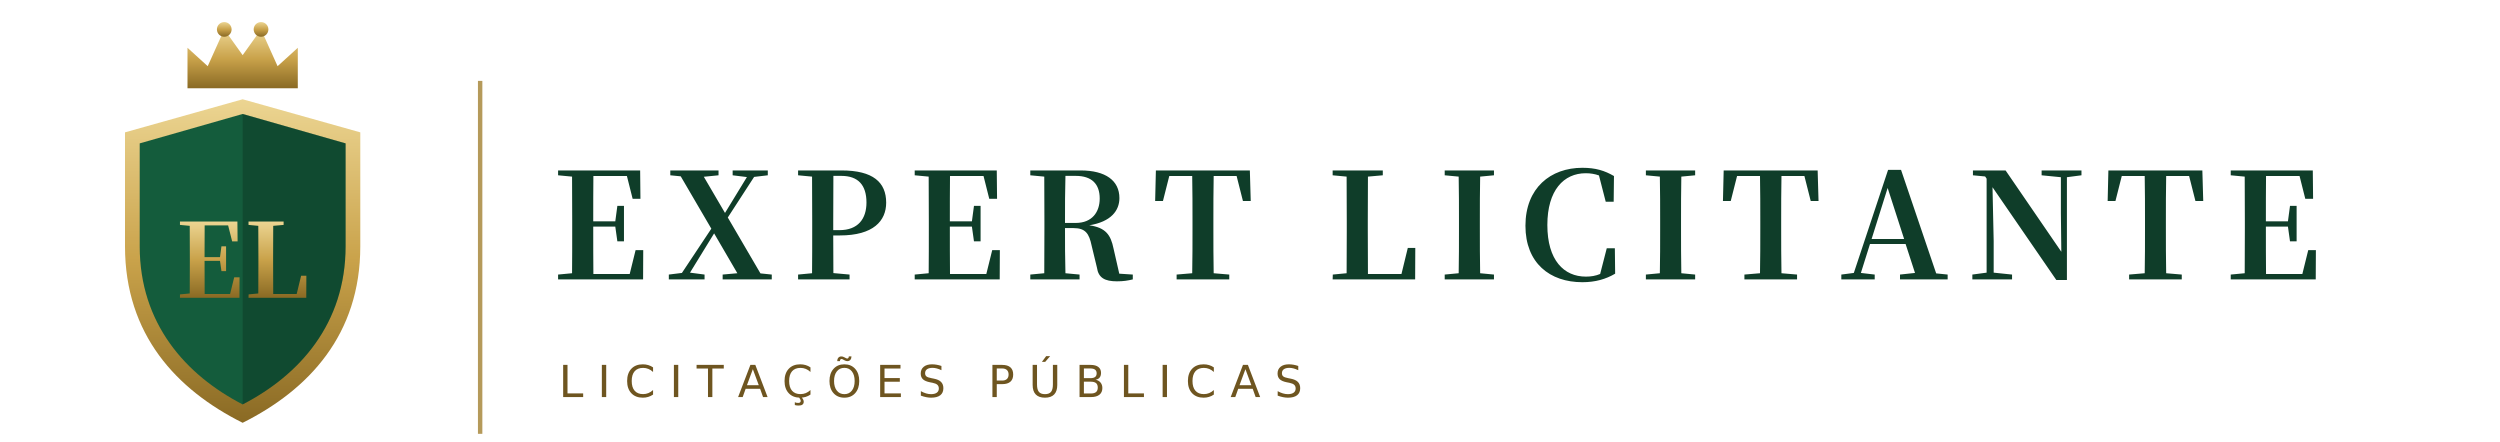
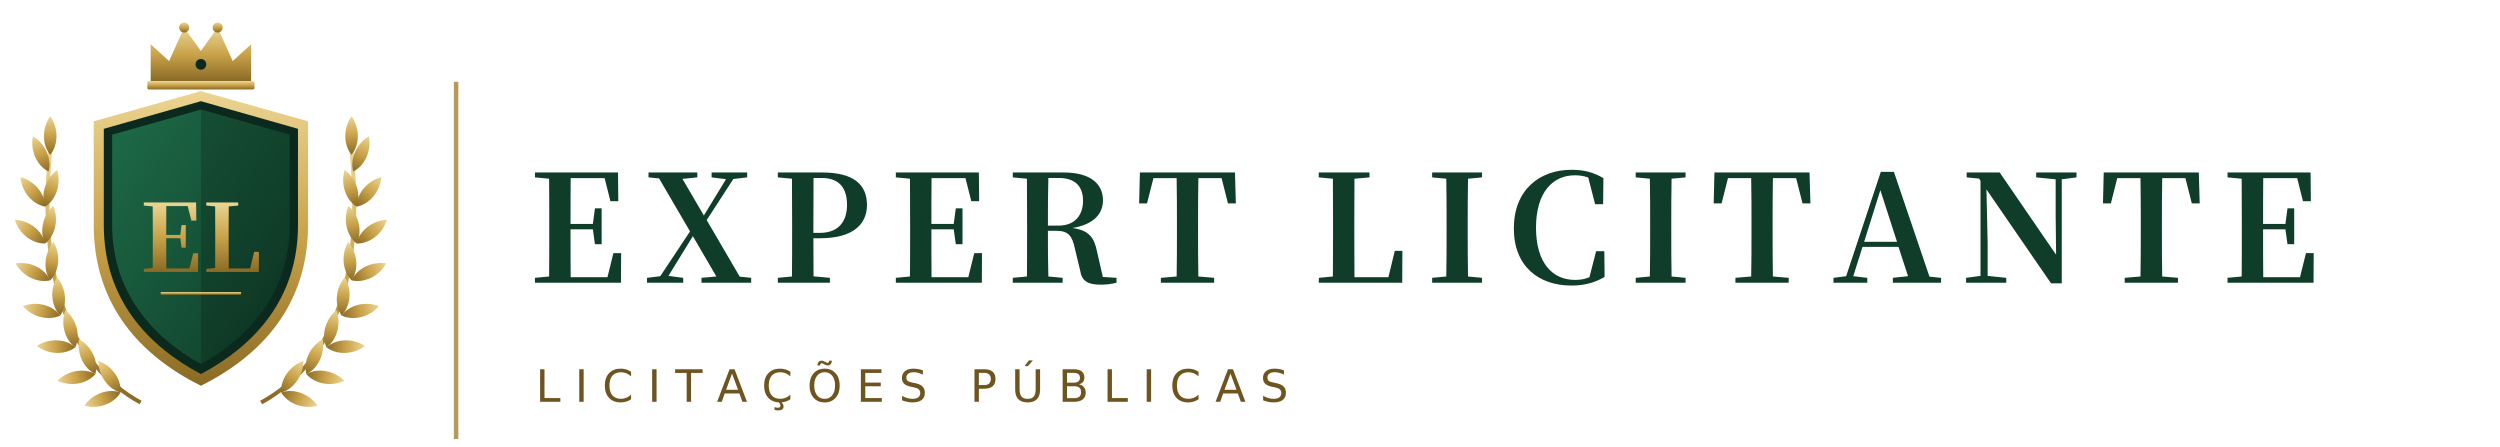
- <svg xmlns="http://www.w3.org/2000/svg" viewBox="0 0 680 120" role="img" aria-label="Expert Licitante">
-   <g transform="translate(6 2) scale(.5)">
+ <svg xmlns="http://www.w3.org/2000/svg" viewBox="0 0 672 120" role="img" aria-label="Expert Licitante">
+   <g transform="translate(0 2) scale(.45)">
    <defs>
      <linearGradient id="ho" x1="0" y1="0" x2="0" y2="1">
        <stop offset="0" stop-color="#ecd592" />
        <stop offset=".5" stop-color="#c9a24a" />
        <stop offset="1" stop-color="#8a6a24" />
      </linearGradient>
+       <linearGradient id="hc" x1="0" y1="0" x2="1" y2="1">
+         <stop offset="0" stop-color="#1d6b47" />
+         <stop offset="1" stop-color="#0f3d29" />
+       </linearGradient>
    </defs>
+     <g fill="url(#ho)">
+       <path d="M84 236 C44 214 22 166 30 86" fill="none" stroke="url(#ho)" stroke-width="2.4" />
+       <path d="M0 0 C5 -6 5 -16 0 -23 C-5 -16 -5 -6 0 0 Z" transform="translate(72 230) rotate(-110)" />
+       <path d="M0 0 C5 -6 5 -16 0 -23 C-5 -16 -5 -6 0 0 Z" transform="translate(72 230) rotate(-35)" />
+       <path d="M0 0 C5 -6 5 -16 0 -23 C-5 -16 -5 -6 0 0 Z" transform="translate(57 219) rotate(-100)" />
+       <path d="M0 0 C5 -6 5 -16 0 -23 C-5 -16 -5 -6 0 0 Z" transform="translate(57 219) rotate(-25)" />
+       <path d="M0 0 C5 -6 5 -16 0 -23 C-5 -16 -5 -6 0 0 Z" transform="translate(45 203) rotate(-88)" />
+       <path d="M0 0 C5 -6 5 -16 0 -23 C-5 -16 -5 -6 0 0 Z" transform="translate(45 203) rotate(-15)" />
+       <path d="M0 0 C5 -6 5 -16 0 -23 C-5 -16 -5 -6 0 0 Z" transform="translate(36 184) rotate(-76)" />
+       <path d="M0 0 C5 -6 5 -16 0 -23 C-5 -16 -5 -6 0 0 Z" transform="translate(36 184) rotate(-5)" />
+       <path d="M0 0 C5 -6 5 -16 0 -23 C-5 -16 -5 -6 0 0 Z" transform="translate(30 163) rotate(-64)" />
+       <path d="M0 0 C5 -6 5 -16 0 -23 C-5 -16 -5 -6 0 0 Z" transform="translate(30 163) rotate(5)" />
+       <path d="M0 0 C5 -6 5 -16 0 -23 C-5 -16 -5 -6 0 0 Z" transform="translate(27 141) rotate(-52)" />
+       <path d="M0 0 C5 -6 5 -16 0 -23 C-5 -16 -5 -6 0 0 Z" transform="translate(27 141) rotate(12)" />
+       <path d="M0 0 C5 -6 5 -16 0 -23 C-5 -16 -5 -6 0 0 Z" transform="translate(27 119) rotate(-40)" />
+       <path d="M0 0 C5 -6 5 -16 0 -23 C-5 -16 -5 -6 0 0 Z" transform="translate(27 119) rotate(18)" />
+       <path d="M0 0 C5 -6 5 -16 0 -23 C-5 -16 -5 -6 0 0 Z" transform="translate(29 98) rotate(-24)" />
+       <path d="M0 0 C5 -6 5 -16 0 -23 C-5 -16 -5 -6 0 0 Z" transform="translate(30 88) rotate(0)" />
+     </g>
+     <g fill="url(#ho)" transform="translate(240 0) scale(-1 1)">
+       <path d="M84 236 C44 214 22 166 30 86" fill="none" stroke="url(#ho)" stroke-width="2.4" />
+       <path d="M0 0 C5 -6 5 -16 0 -23 C-5 -16 -5 -6 0 0 Z" transform="translate(72 230) rotate(-110)" />
+       <path d="M0 0 C5 -6 5 -16 0 -23 C-5 -16 -5 -6 0 0 Z" transform="translate(72 230) rotate(-35)" />
+       <path d="M0 0 C5 -6 5 -16 0 -23 C-5 -16 -5 -6 0 0 Z" transform="translate(57 219) rotate(-100)" />
+       <path d="M0 0 C5 -6 5 -16 0 -23 C-5 -16 -5 -6 0 0 Z" transform="translate(57 219) rotate(-25)" />
+       <path d="M0 0 C5 -6 5 -16 0 -23 C-5 -16 -5 -6 0 0 Z" transform="translate(45 203) rotate(-88)" />
+       <path d="M0 0 C5 -6 5 -16 0 -23 C-5 -16 -5 -6 0 0 Z" transform="translate(45 203) rotate(-15)" />
+       <path d="M0 0 C5 -6 5 -16 0 -23 C-5 -16 -5 -6 0 0 Z" transform="translate(36 184) rotate(-76)" />
+       <path d="M0 0 C5 -6 5 -16 0 -23 C-5 -16 -5 -6 0 0 Z" transform="translate(36 184) rotate(-5)" />
+       <path d="M0 0 C5 -6 5 -16 0 -23 C-5 -16 -5 -6 0 0 Z" transform="translate(30 163) rotate(-64)" />
+       <path d="M0 0 C5 -6 5 -16 0 -23 C-5 -16 -5 -6 0 0 Z" transform="translate(30 163) rotate(5)" />
+       <path d="M0 0 C5 -6 5 -16 0 -23 C-5 -16 -5 -6 0 0 Z" transform="translate(27 141) rotate(-52)" />
+       <path d="M0 0 C5 -6 5 -16 0 -23 C-5 -16 -5 -6 0 0 Z" transform="translate(27 141) rotate(12)" />
+       <path d="M0 0 C5 -6 5 -16 0 -23 C-5 -16 -5 -6 0 0 Z" transform="translate(27 119) rotate(-40)" />
+       <path d="M0 0 C5 -6 5 -16 0 -23 C-5 -16 -5 -6 0 0 Z" transform="translate(27 119) rotate(18)" />
+       <path d="M0 0 C5 -6 5 -16 0 -23 C-5 -16 -5 -6 0 0 Z" transform="translate(29 98) rotate(-24)" />
+       <path d="M0 0 C5 -6 5 -16 0 -23 C-5 -16 -5 -6 0 0 Z" transform="translate(30 88) rotate(0)" />
+     </g>
+     <path d="M120 50 L184 68 V130 C184 178 156 208 120 226 C84 208 56 178 56 130 V68 Z" fill="url(#ho)" />
+     <path d="M120 56 L178 72.5 V130 C178 174 152 202 120 219 C88 202 62 174 62 130 V72.5 Z" fill="#0b2a1d" />
+     <path d="M120 61 L173 76 V130 C173 170 149 197 120 213 C91 197 67 170 67 130 V76 Z" fill="url(#hc)" />
+     <path d="M120 61 L173 76 V130 C173 170 149 197 120 213 Z" fill="#000" opacity=".18" />
    <path d="M90 44 L90 22 L101 32 L110 12 L120 26 L130 12 L139 32 L150 22 L150 44 Z" fill="url(#ho)" />
-     <circle cx="110" cy="12" r="4" fill="url(#ho)" />
-     <circle cx="130" cy="12" r="4" fill="url(#ho)" />
-     <path d="M120 50 L184 68 V130 C184 178 156 208 120 226 C84 208 56 178 56 130 V68 Z" fill="url(#ho)" />
-     <path d="M120 58 L176 74 V130 C176 172 151 200 120 216 C89 200 64 172 64 130 V74 Z" fill="#145c3c" />
-     <path d="M120 58 L176 74 V130 C176 172 151 200 120 216 Z" fill="#000" opacity=".2" />
+     <rect x="88" y="44" width="64" height="5" rx="1" fill="url(#ho)" />
+     <circle cx="110" cy="12" r="3" fill="url(#ho)" />
+     <circle cx="130" cy="12" r="3" fill="url(#ho)" />
+     <circle cx="120" cy="34" r="3.2" fill="#0b2a1d" />
    <path d="M114.288 127.312H117.256L117.144 116.504H85.896V118.352L91.216 118.856C91.272 124.568 91.272 130.224 91.272 135.936V138.624C91.272 144.392 91.272 150.104 91.216 155.648L85.896 156.152V158.0H118.264L118.32 146.856H115.408L113.168 155.928H99.336C99.28 150.16 99.28 144.28 99.28 137.896H107.68L108.464 143.496H110.984V130.0H108.464L107.68 135.88H99.28C99.28 129.888 99.28 124.176 99.336 118.632H112.104ZM123.192 118.352 128.512 118.856C128.568 124.512 128.568 130.224 128.568 135.936V139.744L128.512 155.648L123.248 156.152L123.192 158.0H154.608L154.664 146.016H151.808L149.4 155.928H136.632C136.576 150.16 136.576 144.448 136.576 139.128V135.6L136.632 118.856L142.288 118.352V116.504H123.192Z" fill="url(#ho)" />
+     <rect x="96" y="170" width="48" height="1.6" fill="url(#ho)" />
  </g>
-   <rect x="130" y="22" width="1.2" height="96" fill="#b59a5a" />
-   <path d="M172.08 54.08H174.2L174.12 46.36H151.8V47.68L155.6 48.04C155.64 52.12 155.64 56.16 155.64 60.24V62.16C155.64 66.28 155.64 70.36 155.6 74.32L151.8 74.68V76.0H174.92L174.96 68.04H172.88L171.28 74.52H161.4C161.36 70.4 161.36 66.2 161.36 61.64H167.36L167.92 65.64H169.72V56.0H167.92L167.36 60.2H161.36C161.36 55.92 161.36 51.84 161.4 47.88H170.52ZM199.28 47.68 203.16 48.16 197.2 57.92 191.44 48.08 195.44 47.68V46.36H182.32V47.68L185.16 47.96L193.48 62.2L185.48 74.24L181.92 74.68V76.0H191.64V74.68L187.68 74.16L194.24 63.48L200.56 74.32L196.56 74.68V76.0H209.92V74.68L206.84 74.36L197.96 59.16L205.12 48.12L208.84 47.68V46.36H199.28ZM217.08 47.68 220.88 48.04C220.92 52.12 220.92 56.16 220.92 60.24V62.16C220.92 66.28 220.92 70.36 220.88 74.32L217.08 74.68V76.0H231.08V74.68L226.68 74.28L226.64 64.04H228.44C237.56 64.04 241.04 60.08 241.04 55.12C241.04 49.6 237.48 46.36 228.92 46.36H217.08ZM226.64 62.6V60.24C226.64 56.08 226.64 51.92 226.68 47.84H228.84C233.4 47.84 235.68 50.32 235.68 55.08C235.68 59.52 233.4 62.6 228.32 62.6ZM269.08 54.08H271.2L271.12 46.36H248.8V47.68L252.6 48.04C252.64 52.12 252.64 56.16 252.64 60.24V62.16C252.64 66.28 252.64 70.36 252.6 74.32L248.8 74.68V76.0H271.92L271.96 68.04H269.88L268.28 74.52H258.4C258.36 70.4 258.36 66.2 258.36 61.64H264.36L264.92 65.64H266.72V56.0H264.92L264.36 60.2H258.36C258.36 55.92 258.36 51.84 258.4 47.88H267.52ZM280.24 47.68 284.04 48.04C284.08 52.12 284.08 56.16 284.08 60.24V62.16C284.08 66.28 284.08 70.36 284.04 74.32L280.24 74.68V76.0H293.64V74.68L289.8 74.32C289.68 70.32 289.68 66.24 289.68 62.04H292.0C295.24 62.04 296.24 63.52 296.92 66.8L298.36 72.76C298.76 75.56 300.48 76.52 303.8 76.52C305.64 76.52 306.72 76.32 308.12 76.0V74.68L304.44 74.44L302.88 67.6C302.12 63.92 300.8 61.92 296.28 61.28C302.2 60.32 304.48 57.28 304.48 53.88C304.48 49.12 300.72 46.36 293.92 46.36H280.24ZM289.8 47.84H292.6C296.96 47.84 299.12 50.04 299.12 54.0C299.12 57.64 297.08 60.64 292.6 60.64H289.68C289.68 55.96 289.68 51.88 289.8 47.84ZM314.2 54.68H316.32L318.04 47.88H324.28C324.36 52.0 324.36 56.12 324.36 60.24V62.16C324.36 66.24 324.36 70.32 324.28 74.32L320.04 74.68V76.0H334.36V74.68L330.12 74.32C330.04 70.28 330.04 66.2 330.04 62.12V60.24C330.04 56.08 330.04 51.96 330.12 47.88H336.36L338.08 54.68H340.2L339.96 46.36H314.4ZM362.48 47.68 366.28 48.04C366.32 52.08 366.32 56.16 366.32 60.24V62.96L366.28 74.32L362.52 74.68L362.48 76.0H384.92L384.96 67.44H382.92L381.2 74.52H372.08C372.04 70.4 372.04 66.32 372.04 62.52V60.0L372.08 48.04L376.12 47.68V46.36H362.48ZM392.96 47.68 396.76 48.04C396.84 52.12 396.84 56.16 396.84 60.24V62.16C396.84 66.28 396.84 70.36 396.76 74.32L392.96 74.68V76.0H406.36V74.68L402.6 74.32C402.52 70.28 402.52 66.2 402.52 62.12V60.24C402.52 56.12 402.52 52.04 402.6 48.04L406.36 47.68V46.36H392.96ZM430.4 76.76C433.96 76.76 436.8 75.92 439.32 74.44L439.24 67.52H437.04L435.24 74.52C434.0 75.04 432.76 75.24 431.36 75.24C425.36 75.24 420.88 70.76 420.88 61.2C420.88 51.72 425.36 47.12 431.32 47.12C432.64 47.12 433.8 47.32 434.92 47.72L436.76 54.88H438.92L439.0 47.88C436.44 46.4 434.0 45.64 430.4 45.64C421.76 45.64 414.92 51.12 414.92 61.4C414.92 71.56 421.56 76.76 430.4 76.76ZM447.68 47.68 451.48 48.04C451.56 52.12 451.56 56.16 451.56 60.24V62.16C451.56 66.28 451.56 70.36 451.48 74.32L447.68 74.68V76.0H461.08V74.68L457.32 74.32C457.24 70.28 457.24 66.2 457.24 62.12V60.24C457.24 56.12 457.24 52.04 457.32 48.04L461.08 47.68V46.36H447.68ZM468.64 54.68H470.76L472.48 47.88H478.72C478.8 52.0 478.8 56.12 478.8 60.24V62.16C478.8 66.24 478.8 70.32 478.72 74.32L474.48 74.68V76.0H488.8V74.68L484.56 74.32C484.48 70.28 484.48 66.2 484.48 62.12V60.24C484.48 56.08 484.48 51.96 484.56 47.88H490.8L492.52 54.68H494.64L494.4 46.36H468.84ZM513.44 51.12 517.92 65.0H509.08ZM516.8 76.0H529.76V74.68L526.64 74.36L517.08 46.2H513.56L504.24 74.24L500.84 74.68V76.0H509.92V74.68L506.16 74.24L508.64 66.36H518.32L520.88 74.24L516.8 74.68ZM559.32 76.16H562.2V48.2L566.16 47.68V46.36H555.32V47.68L560.56 48.2V58.0L560.68 68.48L545.52 46.36H536.64V47.68L539.96 48.0L540.36 48.6V74.16L536.48 74.68V76.0H547.28V74.68L542.28 74.16V65.56L541.96 50.92ZM573.28 54.68H575.4L577.12 47.88H583.36C583.44 52.0 583.44 56.12 583.44 60.24V62.16C583.44 66.24 583.44 70.32 583.36 74.32L579.12 74.68V76.0H593.44V74.68L589.2 74.32C589.12 70.28 589.12 66.2 589.12 62.12V60.24C589.12 56.08 589.12 51.96 589.2 47.88H595.44L597.16 54.68H599.28L599.04 46.36H573.48ZM627.04 54.08H629.16L629.08 46.36H606.76V47.68L610.56 48.04C610.6 52.12 610.6 56.16 610.6 60.24V62.16C610.6 66.28 610.6 70.36 610.56 74.32L606.76 74.68V76.0H629.88L629.92 68.04H627.84L626.24 74.52H616.36C616.32 70.4 616.32 66.2 616.32 61.64H622.32L622.88 65.64H624.68V56.0H622.88L622.32 60.2H616.32C616.32 55.92 616.32 51.84 616.36 47.88H625.48Z" fill="#0f3d29" />
-   <path d="M153.178 99.252H154.361V107.004H158.621V108.0H153.178ZM163.703 99.252H164.887V108.0H163.703ZM177.633 99.926V101.174Q177.035 100.617 176.359 100.342Q175.682 100.066 174.92 100.066Q173.42 100.066 172.623 100.983Q171.826 101.9 171.826 103.635Q171.826 105.363 172.623 106.28Q173.42 107.197 174.92 107.197Q175.682 107.197 176.359 106.922Q177.035 106.646 177.633 106.09V107.326Q177.012 107.748 176.318 107.959Q175.623 108.17 174.85 108.17Q172.864 108.17 171.721 106.954Q170.578 105.738 170.578 103.635Q170.578 101.525 171.721 100.31Q172.864 99.094 174.85 99.094Q175.635 99.094 176.329 99.302Q177.024 99.51 177.633 99.926ZM183.301 99.252H184.485V108.0H183.301ZM189.467 99.252H196.868V100.248H193.762V108.0H192.573V100.248H189.467ZM204.774 100.418 203.169 104.771H206.386ZM204.106 99.252H205.448L208.782 108.0H207.552L206.755 105.756H202.811L202.014 108.0H200.766ZM220.45 99.926V101.174Q219.853 100.617 219.176 100.342Q218.499 100.066 217.737 100.066Q216.237 100.066 215.44 100.983Q214.644 101.9 214.644 103.635Q214.644 105.363 215.44 106.28Q216.237 107.197 217.737 107.197Q218.499 107.197 219.176 106.922Q219.853 106.646 220.45 106.09V107.326Q219.829 107.748 219.135 107.959Q218.44 108.17 217.667 108.17Q215.681 108.17 214.538 106.954Q213.395 105.738 213.395 103.635Q213.395 101.525 214.538 100.31Q215.681 99.094 217.667 99.094Q218.452 99.094 219.146 99.302Q219.841 99.51 220.45 99.926ZM217.978 108.0Q218.3 108.363 218.458 108.671Q218.616 108.979 218.616 109.26Q218.616 109.781 218.265 110.048Q217.913 110.314 217.222 110.314Q216.952 110.314 216.697 110.279Q216.442 110.244 216.19 110.174V109.406Q216.39 109.506 216.606 109.55Q216.823 109.594 217.099 109.594Q217.444 109.594 217.62 109.453Q217.796 109.312 217.796 109.043Q217.796 108.867 217.67 108.612Q217.544 108.357 217.28 108.0ZM229.669 100.055Q228.38 100.055 227.621 101.016Q226.862 101.977 226.862 103.635Q226.862 105.287 227.621 106.248Q228.38 107.209 229.669 107.209Q230.958 107.209 231.711 106.248Q232.464 105.287 232.464 103.635Q232.464 101.977 231.711 101.016Q230.958 100.055 229.669 100.055ZM229.669 99.094Q231.509 99.094 232.61 100.327Q233.712 101.561 233.712 103.635Q233.712 105.703 232.61 106.937Q231.509 108.17 229.669 108.17Q227.823 108.17 226.719 106.939Q225.614 105.709 225.614 103.635Q225.614 101.561 226.719 100.327Q227.823 99.094 229.669 99.094ZM229.646 97.98 229.312 97.787Q229.165 97.705 229.074 97.673Q228.984 97.641 228.913 97.641Q228.702 97.641 228.585 97.787Q228.468 97.934 228.468 98.197V98.232H227.735Q227.735 97.641 228.037 97.295Q228.339 96.949 228.843 96.949Q229.054 96.949 229.233 96.996Q229.411 97.043 229.693 97.201L230.026 97.377Q230.161 97.453 230.261 97.488Q230.36 97.523 230.448 97.523Q230.636 97.523 230.753 97.374Q230.87 97.225 230.87 96.984V96.949H231.603Q231.591 97.535 231.289 97.884Q230.987 98.232 230.495 98.232Q230.296 98.232 230.123 98.186Q229.95 98.139 229.646 97.98ZM239.404 99.252H244.935V100.248H240.587V102.838H244.753V103.834H240.587V107.004H245.04V108.0H239.404ZM256.07 99.539V100.693Q255.396 100.371 254.798 100.213Q254.201 100.055 253.644 100.055Q252.677 100.055 252.153 100.43Q251.628 100.805 251.628 101.496Q251.628 102.076 251.977 102.372Q252.326 102.668 253.298 102.85L254.013 102.996Q255.337 103.248 255.967 103.884Q256.597 104.52 256.597 105.586Q256.597 106.857 255.745 107.514Q254.892 108.17 253.246 108.17Q252.624 108.17 251.924 108.029Q251.224 107.889 250.474 107.613V106.395Q251.195 106.799 251.886 107.004Q252.578 107.209 253.246 107.209Q254.259 107.209 254.81 106.811Q255.361 106.412 255.361 105.674Q255.361 105.029 254.965 104.666Q254.57 104.303 253.667 104.121L252.947 103.98Q251.623 103.717 251.031 103.154Q250.439 102.592 250.439 101.59Q250.439 100.43 251.256 99.762Q252.074 99.094 253.509 99.094Q254.124 99.094 254.763 99.205Q255.402 99.316 256.07 99.539ZM271.121 100.225V103.512H272.609Q273.435 103.512 273.886 103.084Q274.338 102.656 274.338 101.865Q274.338 101.08 273.886 100.652Q273.435 100.225 272.609 100.225ZM269.937 99.252H272.609Q274.08 99.252 274.833 99.917Q275.586 100.582 275.586 101.865Q275.586 103.16 274.833 103.822Q274.08 104.484 272.609 104.484H271.121V108.0H269.937ZM280.879 99.252H282.068V104.566Q282.068 105.973 282.578 106.591Q283.088 107.209 284.23 107.209Q285.367 107.209 285.877 106.591Q286.387 105.973 286.387 104.566V99.252H287.576V104.713Q287.576 106.424 286.729 107.297Q285.883 108.17 284.23 108.17Q282.572 108.17 281.726 107.297Q280.879 106.424 280.879 104.713ZM284.553 96.873H285.637L284.301 98.42H283.404ZM294.82 103.822V107.027H296.719Q297.674 107.027 298.134 106.632Q298.594 106.236 298.594 105.422Q298.594 104.602 298.134 104.212Q297.674 103.822 296.719 103.822ZM294.82 100.225V102.861H296.572Q297.44 102.861 297.864 102.536Q298.289 102.211 298.289 101.543Q298.289 100.881 297.864 100.553Q297.44 100.225 296.572 100.225ZM293.637 99.252H296.66Q298.014 99.252 298.746 99.814Q299.479 100.377 299.479 101.414Q299.479 102.217 299.104 102.691Q298.729 103.166 298.002 103.283Q298.875 103.471 299.358 104.065Q299.842 104.66 299.842 105.551Q299.842 106.723 299.045 107.361Q298.248 108.0 296.777 108.0H293.637ZM305.709 99.252H306.893V107.004H311.153V108.0H305.709ZM316.235 99.252H317.418V108.0H316.235ZM330.165 99.926V101.174Q329.567 100.617 328.89 100.342Q328.213 100.066 327.452 100.066Q325.952 100.066 325.155 100.983Q324.358 101.9 324.358 103.635Q324.358 105.363 325.155 106.28Q325.952 107.197 327.452 107.197Q328.213 107.197 328.89 106.922Q329.567 106.646 330.165 106.09V107.326Q329.544 107.748 328.849 107.959Q328.155 108.17 327.381 108.17Q325.395 108.17 324.252 106.954Q323.11 105.738 323.11 103.635Q323.11 101.525 324.252 100.31Q325.395 99.094 327.381 99.094Q328.167 99.094 328.861 99.302Q329.555 99.51 330.165 99.926ZM338.757 100.418 337.151 104.771H340.368ZM338.089 99.252H339.43L342.764 108.0H341.534L340.737 105.756H336.794L335.997 108.0H334.749ZM353.126 99.539V100.693Q352.452 100.371 351.854 100.213Q351.257 100.055 350.7 100.055Q349.733 100.055 349.209 100.43Q348.684 100.805 348.684 101.496Q348.684 102.076 349.033 102.372Q349.382 102.668 350.354 102.85L351.069 102.996Q352.393 103.248 353.023 103.884Q353.653 104.52 353.653 105.586Q353.653 106.857 352.801 107.514Q351.948 108.17 350.302 108.17Q349.681 108.17 348.98 108.029Q348.28 107.889 347.53 107.613V106.395Q348.251 106.799 348.942 107.004Q349.634 107.209 350.302 107.209Q351.315 107.209 351.866 106.811Q352.417 106.412 352.417 105.674Q352.417 105.029 352.021 104.666Q351.626 104.303 350.724 104.121L350.003 103.98Q348.679 103.717 348.087 103.154Q347.495 102.592 347.495 101.59Q347.495 100.43 348.312 99.762Q349.13 99.094 350.565 99.094Q351.181 99.094 351.819 99.205Q352.458 99.316 353.126 99.539Z" fill="#6e5520" />
+   <rect x="122" y="22" width="1.2" height="96" fill="#b59a5a" />
+   <path d="M164.08 54.08H166.2L166.12 46.36H143.8V47.68L147.6 48.04C147.64 52.12 147.64 56.16 147.64 60.24V62.16C147.64 66.28 147.64 70.36 147.6 74.32L143.8 74.68V76.0H166.92L166.96 68.04H164.88L163.28 74.52H153.4C153.36 70.4 153.36 66.2 153.36 61.64H159.36L159.92 65.64H161.72V56.0H159.92L159.36 60.2H153.36C153.36 55.92 153.36 51.84 153.4 47.88H162.52ZM191.28 47.68 195.16 48.16 189.2 57.92 183.44 48.08 187.44 47.68V46.36H174.32V47.68L177.16 47.96L185.48 62.2L177.48 74.24L173.92 74.68V76.0H183.64V74.68L179.68 74.16L186.24 63.48L192.56 74.32L188.56 74.68V76.0H201.92V74.68L198.84 74.36L189.96 59.16L197.12 48.12L200.84 47.68V46.36H191.28ZM209.08 47.68 212.88 48.04C212.92 52.12 212.92 56.16 212.92 60.24V62.16C212.92 66.28 212.92 70.36 212.88 74.32L209.08 74.68V76.0H223.08V74.68L218.68 74.28L218.64 64.04H220.44C229.56 64.04 233.04 60.08 233.04 55.12C233.04 49.6 229.48 46.36 220.92 46.36H209.08ZM218.64 62.6V60.24C218.64 56.08 218.64 51.92 218.68 47.84H220.84C225.4 47.84 227.68 50.32 227.68 55.08C227.68 59.52 225.4 62.6 220.32 62.6ZM261.08 54.08H263.2L263.12 46.36H240.8V47.68L244.6 48.04C244.64 52.12 244.64 56.16 244.64 60.24V62.16C244.64 66.28 244.64 70.36 244.6 74.32L240.8 74.68V76.0H263.92L263.96 68.04H261.88L260.28 74.52H250.4C250.36 70.4 250.36 66.2 250.36 61.64H256.36L256.92 65.64H258.72V56.0H256.92L256.36 60.2H250.36C250.36 55.92 250.36 51.84 250.4 47.88H259.52ZM272.24 47.68 276.04 48.04C276.08 52.12 276.08 56.16 276.08 60.24V62.16C276.08 66.28 276.08 70.36 276.04 74.32L272.24 74.68V76.0H285.64V74.68L281.8 74.32C281.68 70.32 281.68 66.24 281.68 62.04H284.0C287.24 62.04 288.24 63.52 288.92 66.8L290.36 72.76C290.76 75.56 292.48 76.52 295.8 76.52C297.64 76.52 298.72 76.32 300.12 76.0V74.68L296.44 74.44L294.88 67.6C294.12 63.92 292.8 61.92 288.28 61.28C294.2 60.32 296.48 57.28 296.48 53.88C296.48 49.12 292.72 46.36 285.92 46.36H272.24ZM281.8 47.84H284.6C288.96 47.84 291.12 50.04 291.12 54.0C291.12 57.64 289.08 60.64 284.6 60.64H281.68C281.68 55.96 281.68 51.88 281.8 47.84ZM306.2 54.68H308.32L310.04 47.88H316.28C316.36 52.0 316.36 56.12 316.36 60.24V62.16C316.36 66.24 316.36 70.32 316.28 74.32L312.04 74.68V76.0H326.36V74.68L322.12 74.32C322.04 70.28 322.04 66.2 322.04 62.12V60.24C322.04 56.08 322.04 51.96 322.12 47.88H328.36L330.08 54.68H332.2L331.96 46.36H306.4ZM354.48 47.68 358.28 48.04C358.32 52.08 358.32 56.16 358.32 60.24V62.96L358.28 74.32L354.52 74.68L354.48 76.0H376.92L376.96 67.44H374.92L373.2 74.52H364.08C364.04 70.4 364.04 66.32 364.04 62.52V60.0L364.08 48.04L368.12 47.68V46.36H354.48ZM384.96 47.68 388.76 48.04C388.84 52.12 388.84 56.16 388.84 60.24V62.16C388.84 66.28 388.84 70.36 388.76 74.32L384.96 74.68V76.0H398.36V74.68L394.6 74.32C394.52 70.28 394.52 66.2 394.52 62.12V60.24C394.52 56.12 394.52 52.04 394.6 48.04L398.36 47.68V46.36H384.96ZM422.4 76.76C425.96 76.76 428.8 75.92 431.32 74.44L431.24 67.52H429.04L427.24 74.52C426.0 75.04 424.76 75.24 423.36 75.24C417.36 75.24 412.88 70.76 412.88 61.2C412.88 51.72 417.36 47.12 423.32 47.12C424.64 47.12 425.8 47.32 426.92 47.72L428.76 54.88H430.92L431.0 47.88C428.44 46.4 426.0 45.64 422.4 45.64C413.76 45.64 406.92 51.12 406.92 61.4C406.92 71.56 413.56 76.76 422.4 76.76ZM439.68 47.68 443.48 48.04C443.56 52.12 443.56 56.16 443.56 60.24V62.16C443.56 66.28 443.56 70.36 443.48 74.32L439.68 74.68V76.0H453.08V74.68L449.32 74.32C449.24 70.28 449.24 66.2 449.24 62.12V60.24C449.24 56.12 449.24 52.04 449.32 48.04L453.08 47.68V46.36H439.68ZM460.64 54.68H462.76L464.48 47.88H470.72C470.8 52.0 470.8 56.12 470.8 60.24V62.16C470.8 66.24 470.8 70.32 470.72 74.32L466.48 74.68V76.0H480.8V74.68L476.56 74.32C476.48 70.28 476.48 66.2 476.48 62.12V60.24C476.48 56.08 476.48 51.96 476.56 47.88H482.8L484.52 54.68H486.64L486.4 46.36H460.84ZM505.44 51.12 509.92 65.0H501.08ZM508.8 76.0H521.76V74.68L518.64 74.36L509.08 46.2H505.56L496.24 74.24L492.84 74.68V76.0H501.92V74.68L498.16 74.24L500.64 66.36H510.32L512.88 74.24L508.8 74.68ZM551.32 76.16H554.2V48.2L558.16 47.68V46.36H547.32V47.68L552.56 48.2V58.0L552.68 68.48L537.52 46.36H528.64V47.68L531.96 48.0L532.36 48.6V74.16L528.48 74.68V76.0H539.28V74.68L534.28 74.16V65.56L533.96 50.92ZM565.28 54.68H567.4L569.12 47.88H575.36C575.44 52.0 575.44 56.12 575.44 60.24V62.16C575.44 66.24 575.44 70.32 575.36 74.32L571.12 74.68V76.0H585.44V74.68L581.2 74.32C581.12 70.28 581.12 66.2 581.12 62.12V60.24C581.12 56.08 581.12 51.96 581.2 47.88H587.44L589.16 54.68H591.28L591.04 46.36H565.48ZM619.04 54.08H621.16L621.08 46.36H598.76V47.68L602.56 48.04C602.6 52.12 602.6 56.16 602.6 60.24V62.16C602.6 66.28 602.6 70.36 602.56 74.32L598.76 74.68V76.0H621.88L621.92 68.04H619.84L618.24 74.52H608.36C608.32 70.4 608.32 66.2 608.32 61.64H614.32L614.88 65.64H616.68V56.0H614.88L614.32 60.2H608.32C608.32 55.92 608.32 51.84 608.36 47.88H617.48Z" fill="#0f3d29" />
+   <path d="M145.178 99.252H146.361V107.004H150.621V108.0H145.178ZM155.703 99.252H156.887V108.0H155.703ZM169.633 99.926V101.174Q169.035 100.617 168.359 100.342Q167.682 100.066 166.92 100.066Q165.42 100.066 164.623 100.983Q163.826 101.9 163.826 103.635Q163.826 105.363 164.623 106.28Q165.42 107.197 166.92 107.197Q167.682 107.197 168.359 106.922Q169.035 106.646 169.633 106.09V107.326Q169.012 107.748 168.318 107.959Q167.623 108.17 166.85 108.17Q164.864 108.17 163.721 106.954Q162.578 105.738 162.578 103.635Q162.578 101.525 163.721 100.31Q164.864 99.094 166.85 99.094Q167.635 99.094 168.329 99.302Q169.024 99.51 169.633 99.926ZM175.301 99.252H176.485V108.0H175.301ZM181.467 99.252H188.868V100.248H185.762V108.0H184.573V100.248H181.467ZM196.774 100.418 195.169 104.771H198.386ZM196.106 99.252H197.448L200.782 108.0H199.552L198.755 105.756H194.811L194.014 108.0H192.766ZM212.45 99.926V101.174Q211.853 100.617 211.176 100.342Q210.499 100.066 209.737 100.066Q208.237 100.066 207.44 100.983Q206.644 101.9 206.644 103.635Q206.644 105.363 207.44 106.28Q208.237 107.197 209.737 107.197Q210.499 107.197 211.176 106.922Q211.853 106.646 212.45 106.09V107.326Q211.829 107.748 211.135 107.959Q210.44 108.17 209.667 108.17Q207.681 108.17 206.538 106.954Q205.395 105.738 205.395 103.635Q205.395 101.525 206.538 100.31Q207.681 99.094 209.667 99.094Q210.452 99.094 211.146 99.302Q211.841 99.51 212.45 99.926ZM209.978 108.0Q210.3 108.363 210.458 108.671Q210.616 108.979 210.616 109.26Q210.616 109.781 210.265 110.048Q209.913 110.314 209.222 110.314Q208.952 110.314 208.697 110.279Q208.442 110.244 208.19 110.174V109.406Q208.39 109.506 208.606 109.55Q208.823 109.594 209.099 109.594Q209.444 109.594 209.62 109.453Q209.796 109.312 209.796 109.043Q209.796 108.867 209.67 108.612Q209.544 108.357 209.28 108.0ZM221.669 100.055Q220.38 100.055 219.621 101.016Q218.862 101.977 218.862 103.635Q218.862 105.287 219.621 106.248Q220.38 107.209 221.669 107.209Q222.958 107.209 223.711 106.248Q224.464 105.287 224.464 103.635Q224.464 101.977 223.711 101.016Q222.958 100.055 221.669 100.055ZM221.669 99.094Q223.509 99.094 224.61 100.327Q225.712 101.561 225.712 103.635Q225.712 105.703 224.61 106.937Q223.509 108.17 221.669 108.17Q219.823 108.17 218.719 106.939Q217.614 105.709 217.614 103.635Q217.614 101.561 218.719 100.327Q219.823 99.094 221.669 99.094ZM221.646 97.98 221.312 97.787Q221.165 97.705 221.074 97.673Q220.984 97.641 220.913 97.641Q220.702 97.641 220.585 97.787Q220.468 97.934 220.468 98.197V98.232H219.735Q219.735 97.641 220.037 97.295Q220.339 96.949 220.843 96.949Q221.054 96.949 221.233 96.996Q221.411 97.043 221.693 97.201L222.026 97.377Q222.161 97.453 222.261 97.488Q222.36 97.523 222.448 97.523Q222.636 97.523 222.753 97.374Q222.87 97.225 222.87 96.984V96.949H223.603Q223.591 97.535 223.289 97.884Q222.987 98.232 222.495 98.232Q222.296 98.232 222.123 98.186Q221.95 98.139 221.646 97.98ZM231.404 99.252H236.935V100.248H232.587V102.838H236.753V103.834H232.587V107.004H237.04V108.0H231.404ZM248.07 99.539V100.693Q247.396 100.371 246.798 100.213Q246.201 100.055 245.644 100.055Q244.677 100.055 244.153 100.43Q243.628 100.805 243.628 101.496Q243.628 102.076 243.977 102.372Q244.326 102.668 245.298 102.85L246.013 102.996Q247.337 103.248 247.967 103.884Q248.597 104.52 248.597 105.586Q248.597 106.857 247.745 107.514Q246.892 108.17 245.246 108.17Q244.624 108.17 243.924 108.029Q243.224 107.889 242.474 107.613V106.395Q243.195 106.799 243.886 107.004Q244.578 107.209 245.246 107.209Q246.259 107.209 246.81 106.811Q247.361 106.412 247.361 105.674Q247.361 105.029 246.965 104.666Q246.57 104.303 245.667 104.121L244.947 103.98Q243.623 103.717 243.031 103.154Q242.439 102.592 242.439 101.59Q242.439 100.43 243.256 99.762Q244.074 99.094 245.509 99.094Q246.124 99.094 246.763 99.205Q247.402 99.316 248.07 99.539ZM263.121 100.225V103.512H264.609Q265.435 103.512 265.886 103.084Q266.338 102.656 266.338 101.865Q266.338 101.08 265.886 100.652Q265.435 100.225 264.609 100.225ZM261.937 99.252H264.609Q266.08 99.252 266.833 99.917Q267.586 100.582 267.586 101.865Q267.586 103.16 266.833 103.822Q266.08 104.484 264.609 104.484H263.121V108.0H261.937ZM272.879 99.252H274.068V104.566Q274.068 105.973 274.578 106.591Q275.088 107.209 276.23 107.209Q277.367 107.209 277.877 106.591Q278.387 105.973 278.387 104.566V99.252H279.576V104.713Q279.576 106.424 278.729 107.297Q277.883 108.17 276.23 108.17Q274.572 108.17 273.726 107.297Q272.879 106.424 272.879 104.713ZM276.553 96.873H277.637L276.301 98.42H275.404ZM286.82 103.822V107.027H288.719Q289.674 107.027 290.134 106.632Q290.594 106.236 290.594 105.422Q290.594 104.602 290.134 104.212Q289.674 103.822 288.719 103.822ZM286.82 100.225V102.861H288.572Q289.44 102.861 289.864 102.536Q290.289 102.211 290.289 101.543Q290.289 100.881 289.864 100.553Q289.44 100.225 288.572 100.225ZM285.637 99.252H288.66Q290.014 99.252 290.746 99.814Q291.479 100.377 291.479 101.414Q291.479 102.217 291.104 102.691Q290.729 103.166 290.002 103.283Q290.875 103.471 291.358 104.065Q291.842 104.66 291.842 105.551Q291.842 106.723 291.045 107.361Q290.248 108.0 288.777 108.0H285.637ZM297.709 99.252H298.893V107.004H303.153V108.0H297.709ZM308.235 99.252H309.418V108.0H308.235ZM322.165 99.926V101.174Q321.567 100.617 320.89 100.342Q320.213 100.066 319.452 100.066Q317.952 100.066 317.155 100.983Q316.358 101.9 316.358 103.635Q316.358 105.363 317.155 106.28Q317.952 107.197 319.452 107.197Q320.213 107.197 320.89 106.922Q321.567 106.646 322.165 106.09V107.326Q321.544 107.748 320.849 107.959Q320.155 108.17 319.381 108.17Q317.395 108.17 316.252 106.954Q315.11 105.738 315.11 103.635Q315.11 101.525 316.252 100.31Q317.395 99.094 319.381 99.094Q320.167 99.094 320.861 99.302Q321.555 99.51 322.165 99.926ZM330.757 100.418 329.151 104.771H332.368ZM330.089 99.252H331.43L334.764 108.0H333.534L332.737 105.756H328.794L327.997 108.0H326.749ZM345.126 99.539V100.693Q344.452 100.371 343.854 100.213Q343.257 100.055 342.7 100.055Q341.733 100.055 341.209 100.43Q340.684 100.805 340.684 101.496Q340.684 102.076 341.033 102.372Q341.382 102.668 342.354 102.85L343.069 102.996Q344.393 103.248 345.023 103.884Q345.653 104.52 345.653 105.586Q345.653 106.857 344.801 107.514Q343.948 108.17 342.302 108.17Q341.681 108.17 340.98 108.029Q340.28 107.889 339.53 107.613V106.395Q340.251 106.799 340.942 107.004Q341.634 107.209 342.302 107.209Q343.315 107.209 343.866 106.811Q344.417 106.412 344.417 105.674Q344.417 105.029 344.021 104.666Q343.626 104.303 342.724 104.121L342.003 103.98Q340.679 103.717 340.087 103.154Q339.495 102.592 339.495 101.59Q339.495 100.43 340.312 99.762Q341.13 99.094 342.565 99.094Q343.181 99.094 343.819 99.205Q344.458 99.316 345.126 99.539Z" fill="#6e5520" />
</svg>
